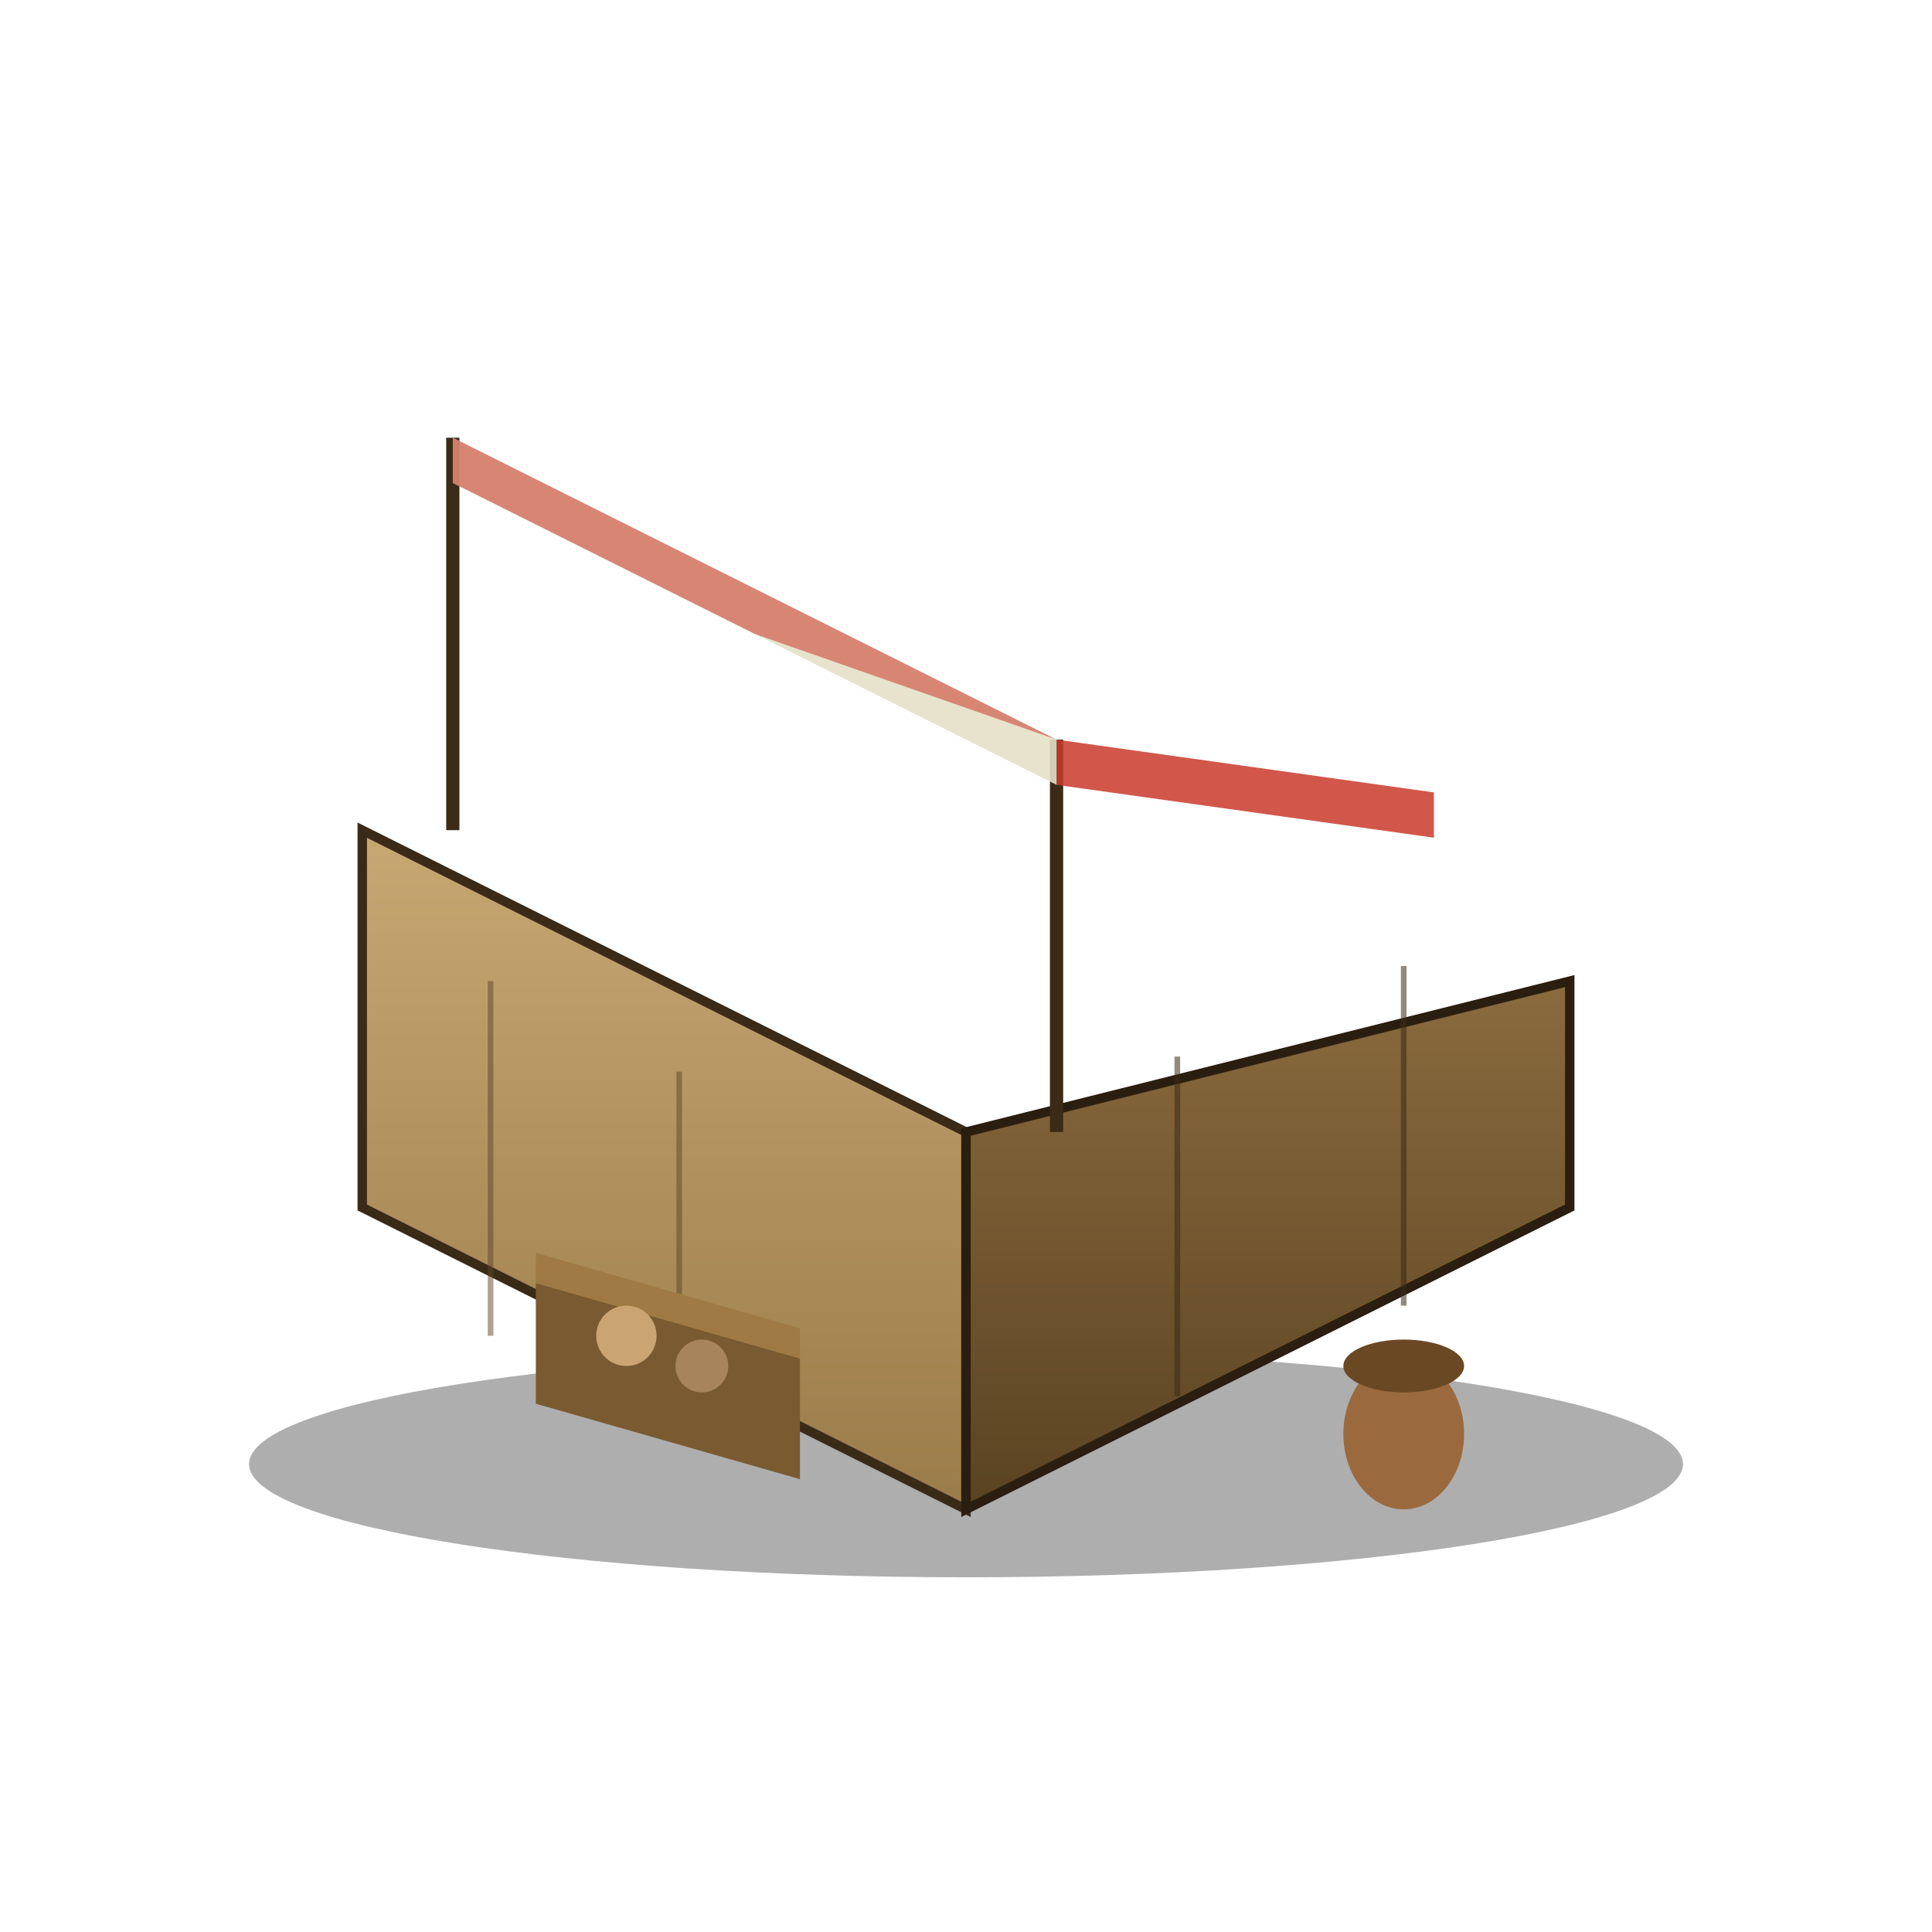
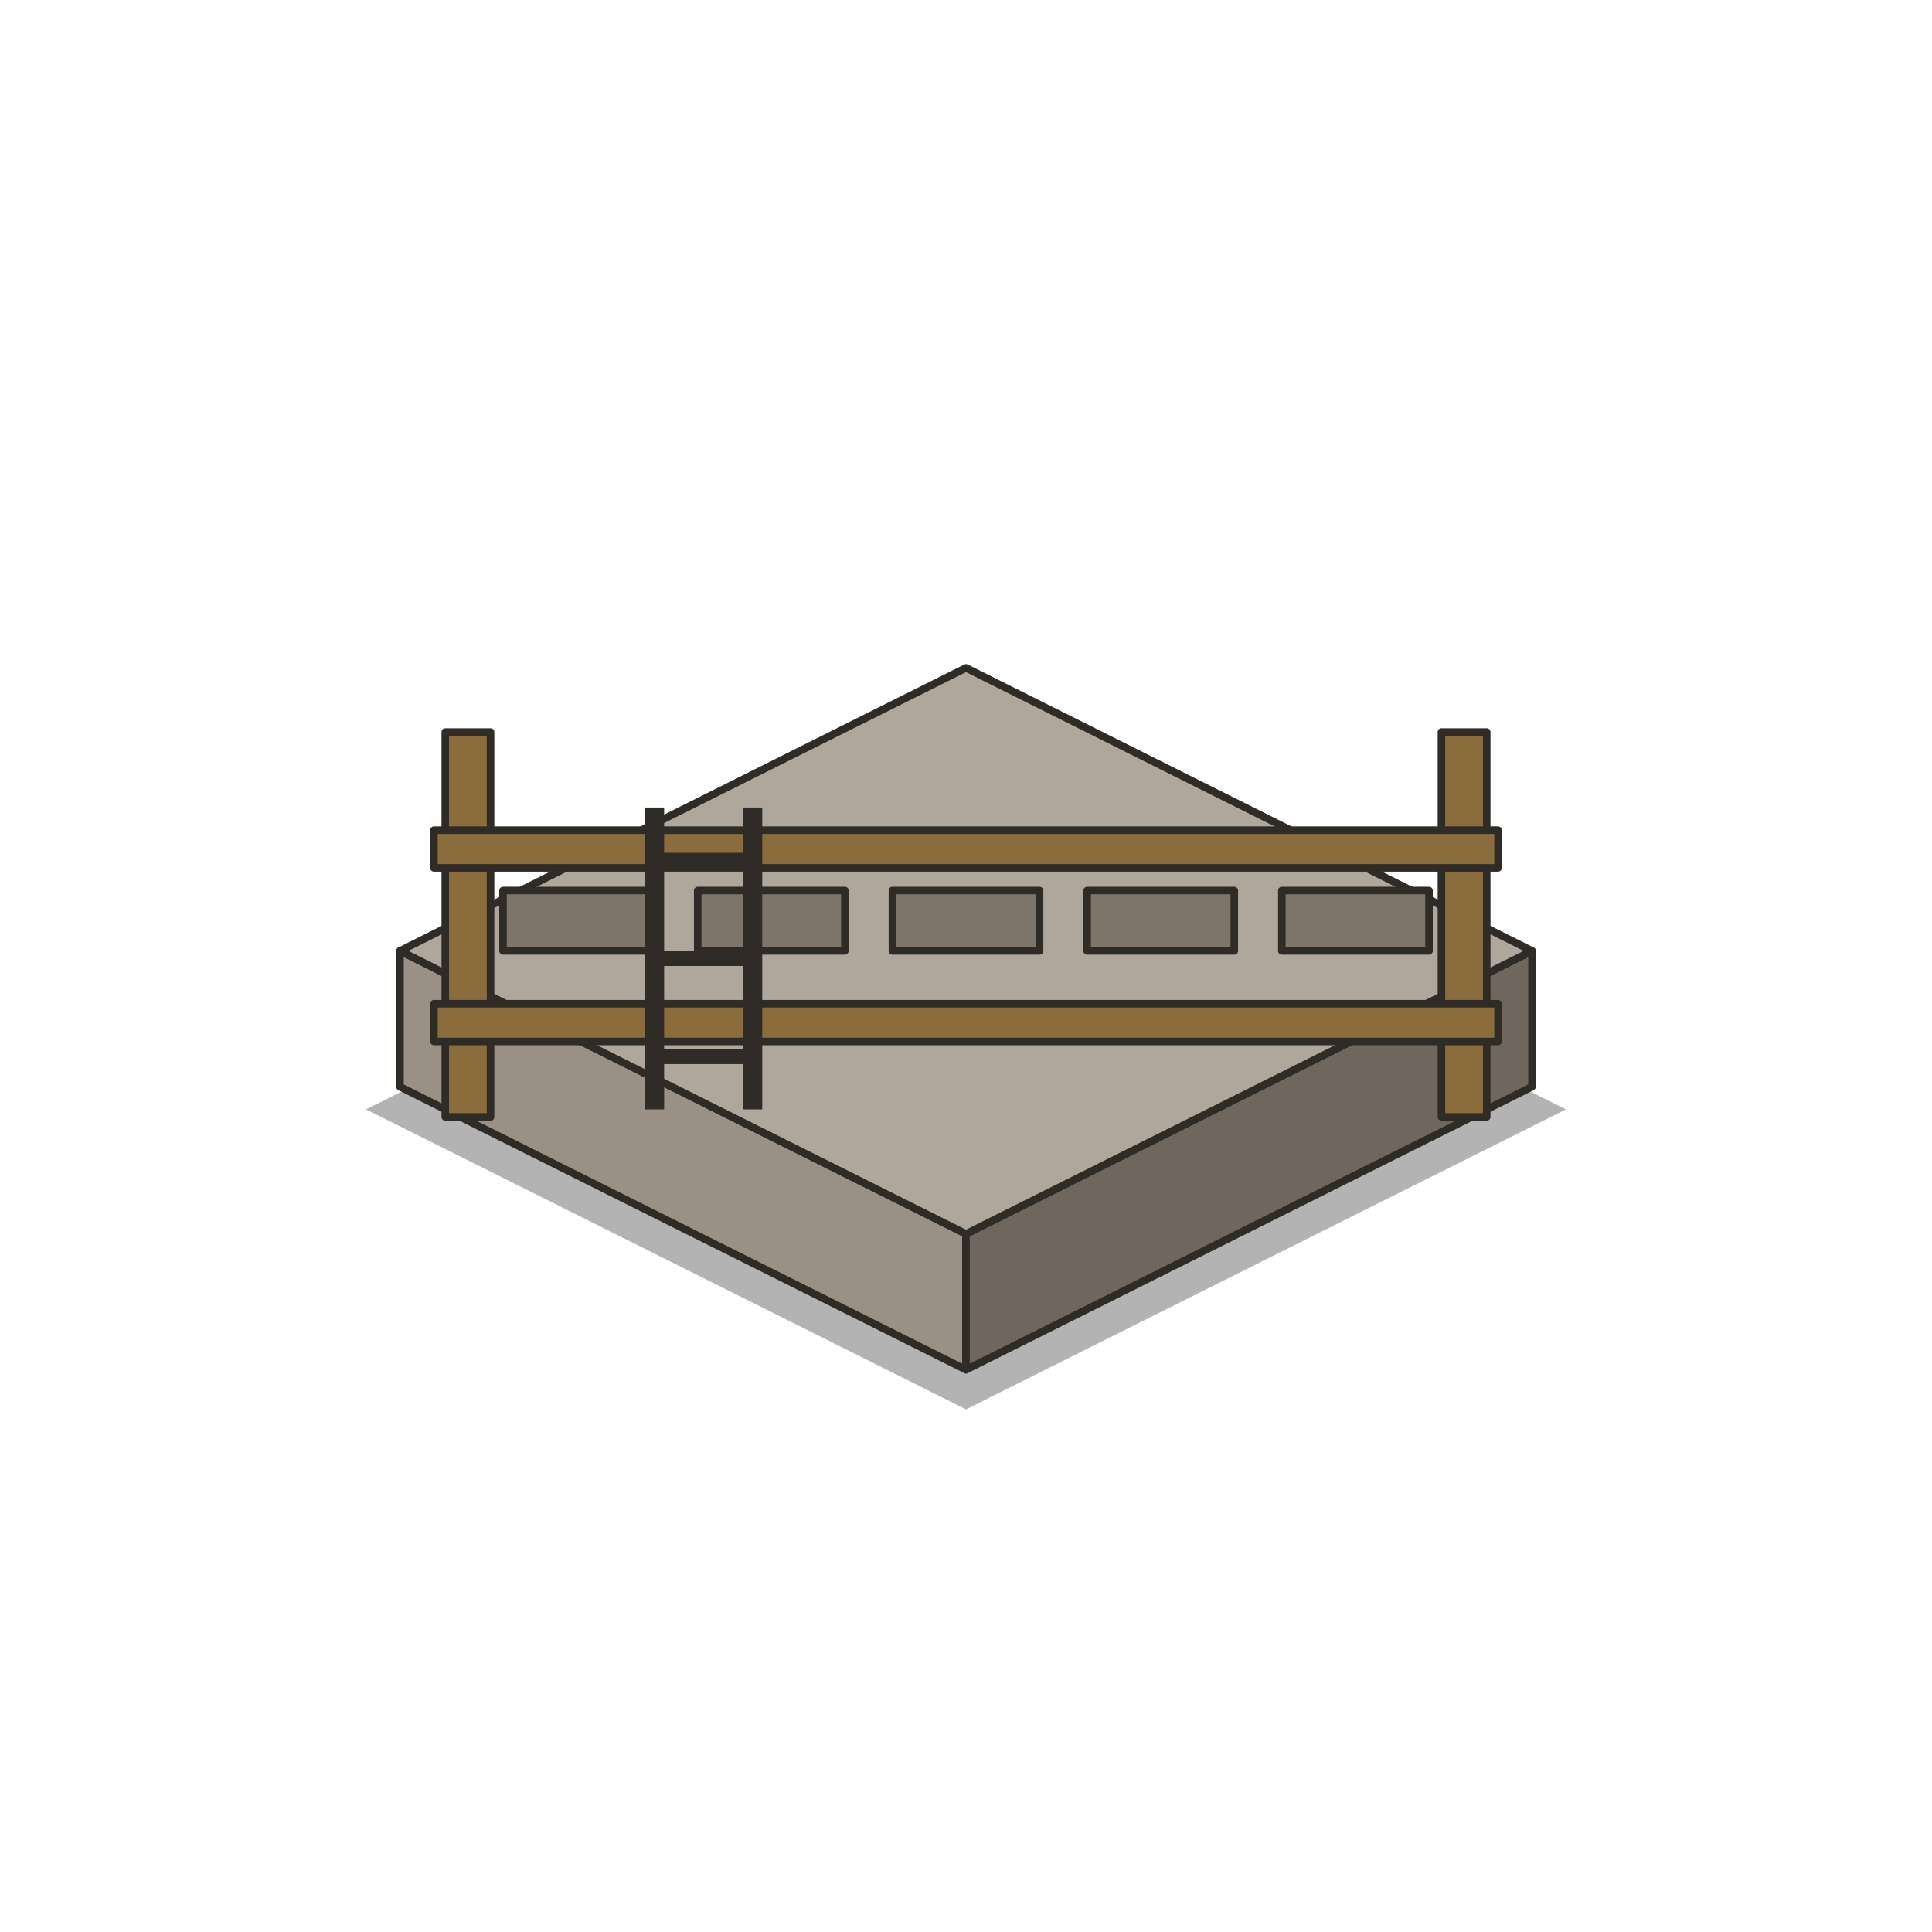
- <svg xmlns="http://www.w3.org/2000/svg" viewBox="0 0 512 512">
-   <defs>
-     <linearGradient id="cm_sL" x1="0" y1="0" x2="0" y2="1">
-       <stop offset="0" stop-color="#c7a772" />
-       <stop offset="1" stop-color="#9a7c4a" />
-     </linearGradient>
-     <linearGradient id="cm_sR" x1="0" y1="0" x2="0" y2="1">
-       <stop offset="0" stop-color="#8a6b3e" />
-       <stop offset="1" stop-color="#5a4322" />
-     </linearGradient>
-   </defs>
-   <ellipse cx="256" cy="388" rx="190" ry="30" fill="#000" opacity="0.32" />
-   <polygon points="96,320 256,400 256,300 96,220" fill="url(#cm_sL)" stroke="#3a2a18" stroke-width="2.5" />
-   <line x1="130" y1="260" x2="130" y2="354" stroke="#5e4628" stroke-width="1.5" opacity="0.5" />
-   <line x1="180" y1="284" x2="180" y2="378" stroke="#5e4628" stroke-width="1.5" opacity="0.5" />
-   <polygon points="256,400 416,320 416,260 256,300" fill="url(#cm_sR)" stroke="#2a1e10" stroke-width="2.5" />
-   <line x1="312" y1="370" x2="312" y2="280" stroke="#3a2a16" stroke-width="1.5" opacity="0.55" />
-   <line x1="372" y1="346" x2="372" y2="256" stroke="#3a2a16" stroke-width="1.5" opacity="0.55" />
-   <line x1="120" y1="220" x2="120" y2="116" stroke="#3a2a16" stroke-width="3.5" />
-   <line x1="280" y1="300" x2="280" y2="196" stroke="#3a2a16" stroke-width="3.5" />
-   <polygon points="280,196 380,210 380,222 280,208" fill="#c93a2c" opacity="0.85" />
-   <polygon points="120,116 280,196 280,208 120,128" fill="#e6e0c8" opacity="0.9" />
-   <polygon points="120,116 200,156 280,196 200,168 120,128" fill="#c93a2c" opacity="0.55" />
-   <polygon points="142,372 212,392 212,360 142,340" fill="#7a5a30" />
-   <polygon points="142,340 212,360 212,352 142,332" fill="#a07a44" />
-   <circle cx="166" cy="354" r="8" fill="#caa472" />
-   <circle cx="186" cy="362" r="7" fill="#a8845c" />
-   <ellipse cx="372" cy="380" rx="16" ry="20" fill="#9a6a3e" />
-   <ellipse cx="372" cy="362" rx="16" ry="7" fill="#6a4824" />
+ <svg xmlns="http://www.w3.org/2000/svg" viewBox="0 0 512 512" width="512" height="512">
+   <polygon points="97.0,294.0 256.0,214.5 415.0,294.0 256.0,373.5" fill="#000000" opacity="0.30" />
+   <polygon points="106.0,288.0 256.0,363.0 256.0,327.0 106.0,252.0" fill="#9a9086" stroke="#2f2b26" stroke-width="2.0" stroke-linejoin="round" />
+   <polygon points="256.0,363.0 406.0,288.0 406.0,252.0 256.0,327.0" fill="#6f665d" stroke="#2f2b26" stroke-width="2.0" stroke-linejoin="round" />
+   <polygon points="256.0,177.0 406.0,252.0 256.0,327.0 106.0,252.0" fill="#b0a79c" stroke="#2f2b26" stroke-width="2.0" stroke-linejoin="round" />
+   <polygon points="133.3,252.0 172.3,252.0 172.3,236.0 133.3,236.0" fill="#7d746a" stroke="#2f2b26" stroke-width="2.0" stroke-linejoin="round" />
+   <polygon points="184.9,252.0 223.9,252.0 223.9,236.0 184.9,236.0" fill="#7d746a" stroke="#2f2b26" stroke-width="2.0" stroke-linejoin="round" />
+   <polygon points="236.5,252.0 275.5,252.0 275.5,236.0 236.5,236.0" fill="#7d746a" stroke="#2f2b26" stroke-width="2.0" stroke-linejoin="round" />
+   <polygon points="288.1,252.0 327.1,252.0 327.1,236.0 288.1,236.0" fill="#7d746a" stroke="#2f2b26" stroke-width="2.0" stroke-linejoin="round" />
+   <polygon points="339.7,252.0 378.7,252.0 378.7,236.0 339.7,236.0" fill="#7d746a" stroke="#2f2b26" stroke-width="2.0" stroke-linejoin="round" />
+   <polygon points="118.0,296.0 118.0,194.0 130.0,194.0 130.0,296.0" fill="#8a6c3d" stroke="#2f2b26" stroke-width="2.0" stroke-linejoin="round" />
+   <polygon points="382.0,296.0 382.0,194.0 394.0,194.0 394.0,296.0" fill="#8a6c3d" stroke="#2f2b26" stroke-width="2.0" stroke-linejoin="round" />
+   <polygon points="115.0,220.0 397.0,220.0 397.0,230.0 115.0,230.0" fill="#8a6c3d" stroke="#2f2b26" stroke-width="2.0" stroke-linejoin="round" />
+   <polygon points="115.0,266.0 397.0,266.0 397.0,276.0 115.0,276.0" fill="#8a6c3d" stroke="#2f2b26" stroke-width="2.0" stroke-linejoin="round" />
+   <line x1="173.5" y1="294.0" x2="173.5" y2="214.0" stroke="#2f2b26" stroke-width="5" />
+   <line x1="199.5" y1="294.0" x2="199.5" y2="214.0" stroke="#2f2b26" stroke-width="5" />
+   <line x1="173.5" y1="280.0" x2="199.5" y2="280.0" stroke="#2f2b26" stroke-width="4" />
+   <line x1="173.5" y1="254.0" x2="199.5" y2="254.0" stroke="#2f2b26" stroke-width="4" />
+   <line x1="173.5" y1="228.0" x2="199.5" y2="228.0" stroke="#2f2b26" stroke-width="4" />
</svg>
